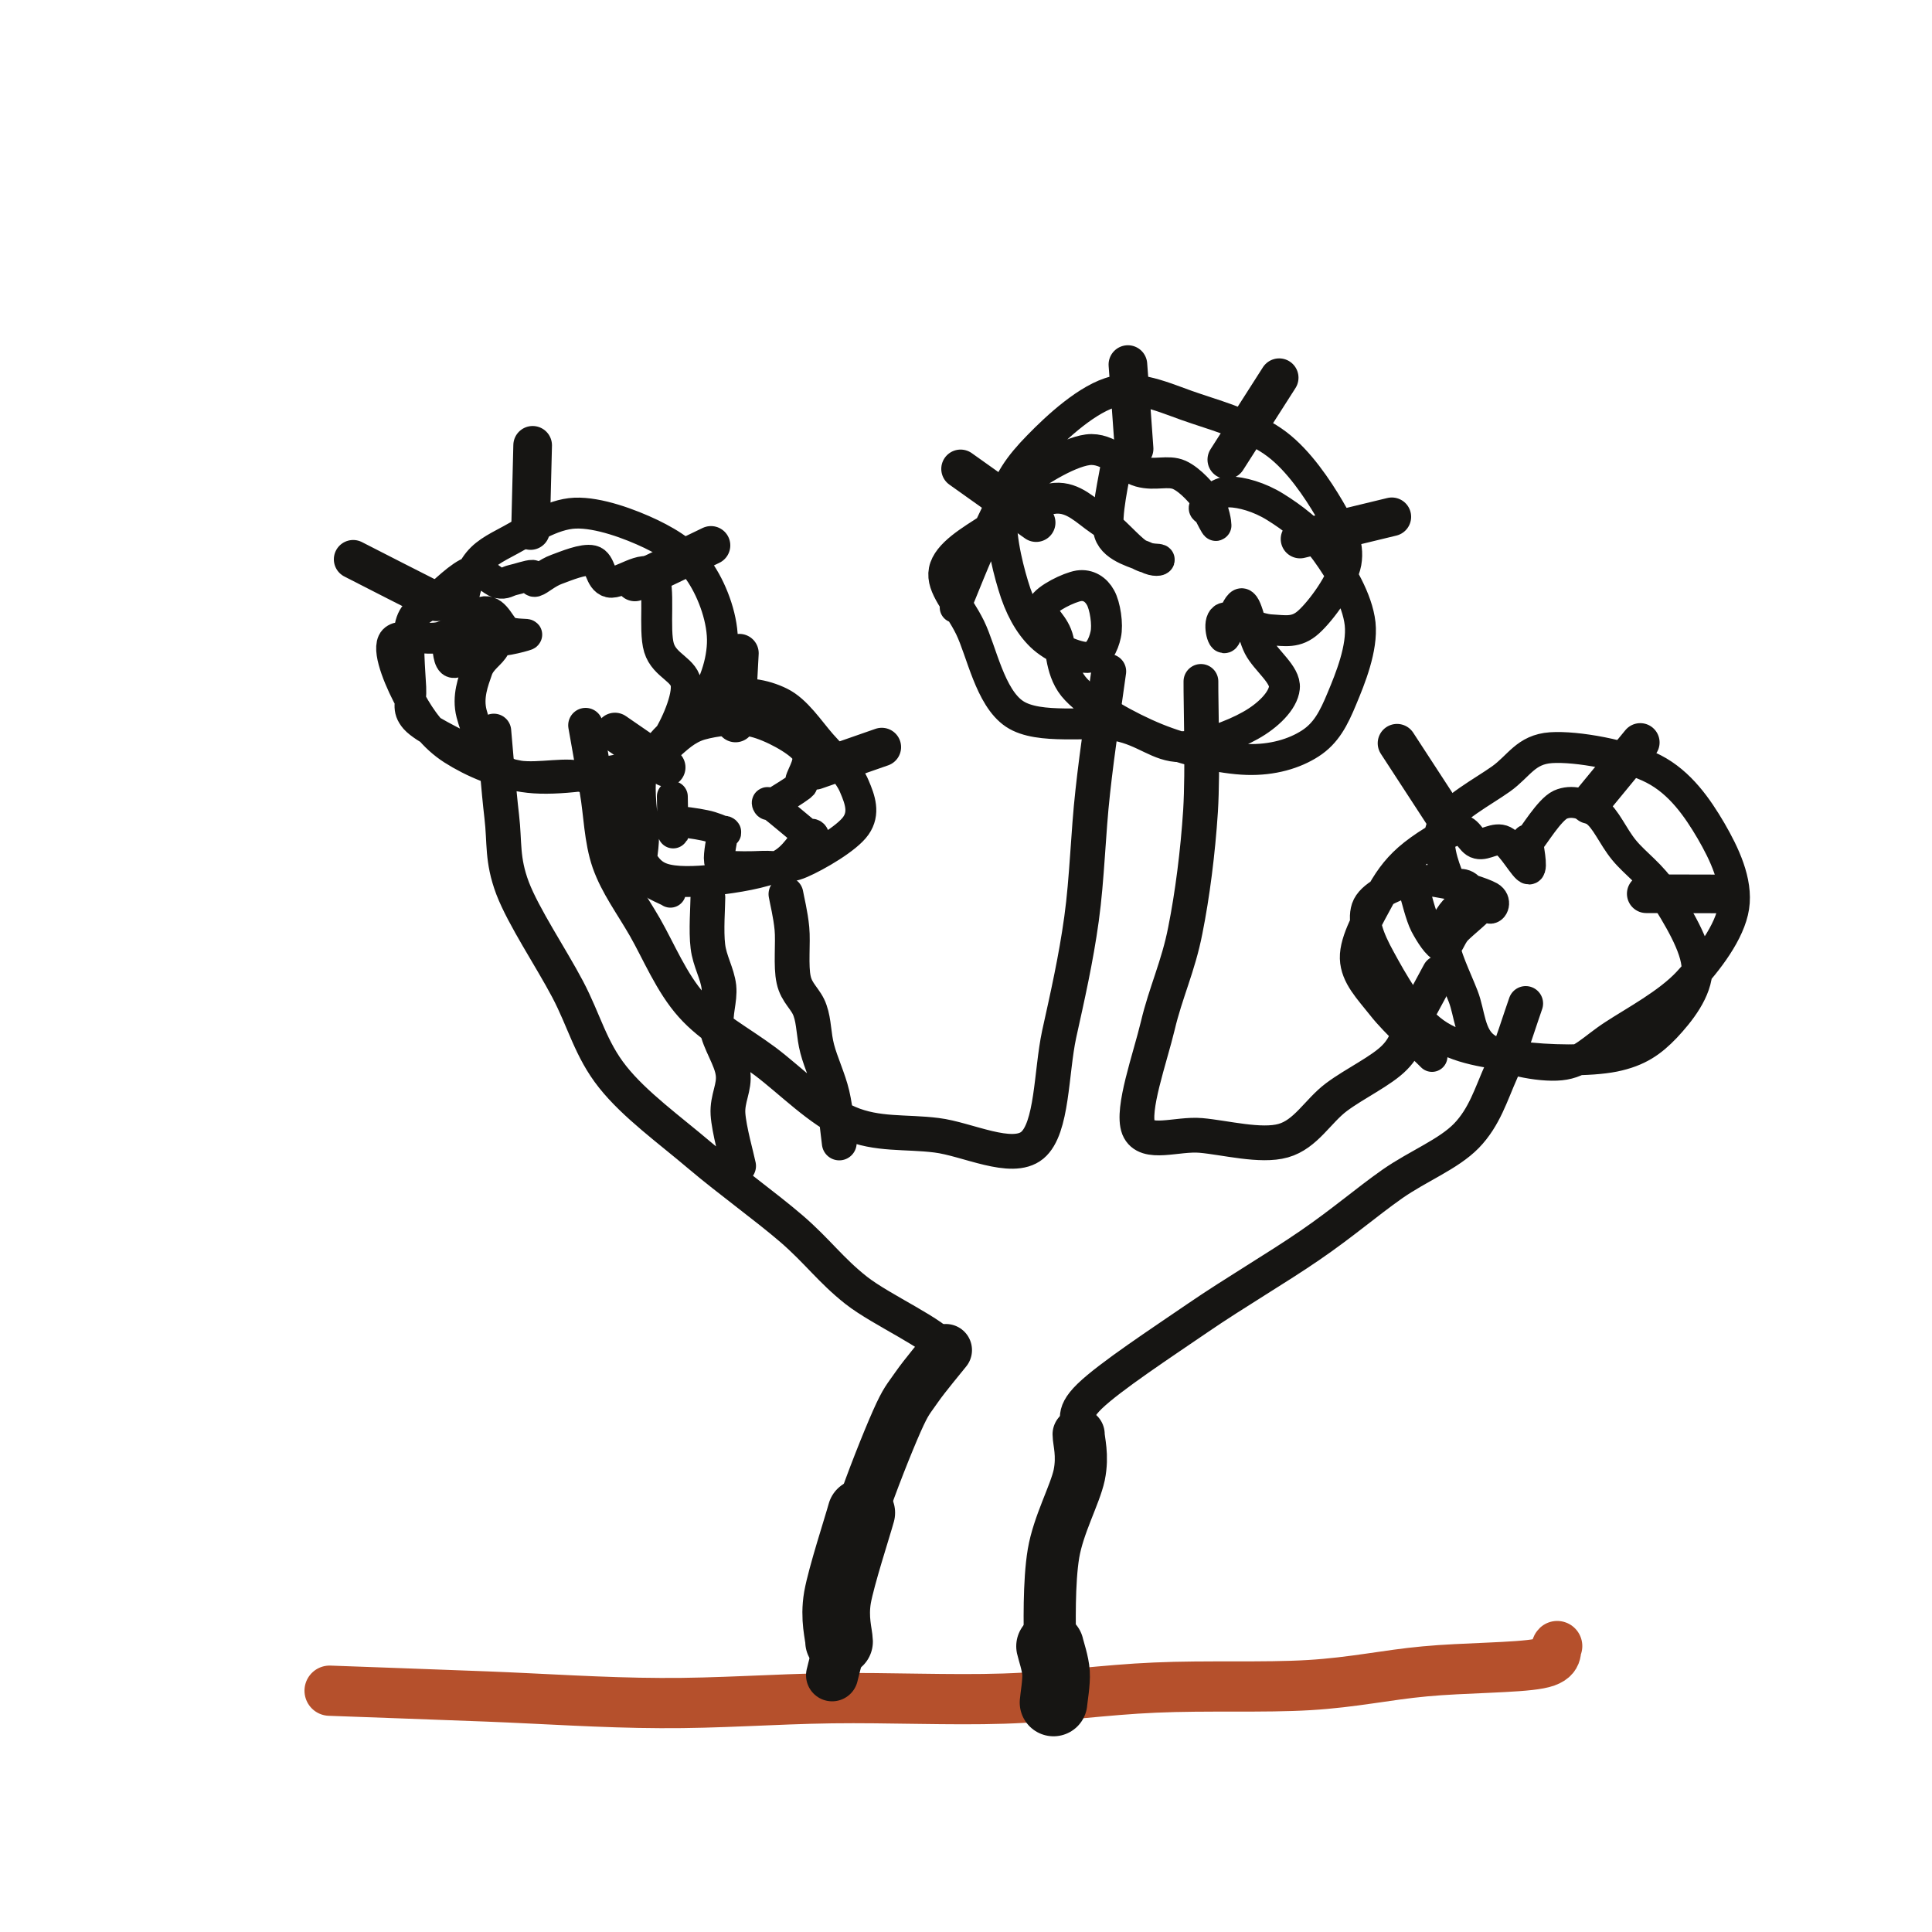
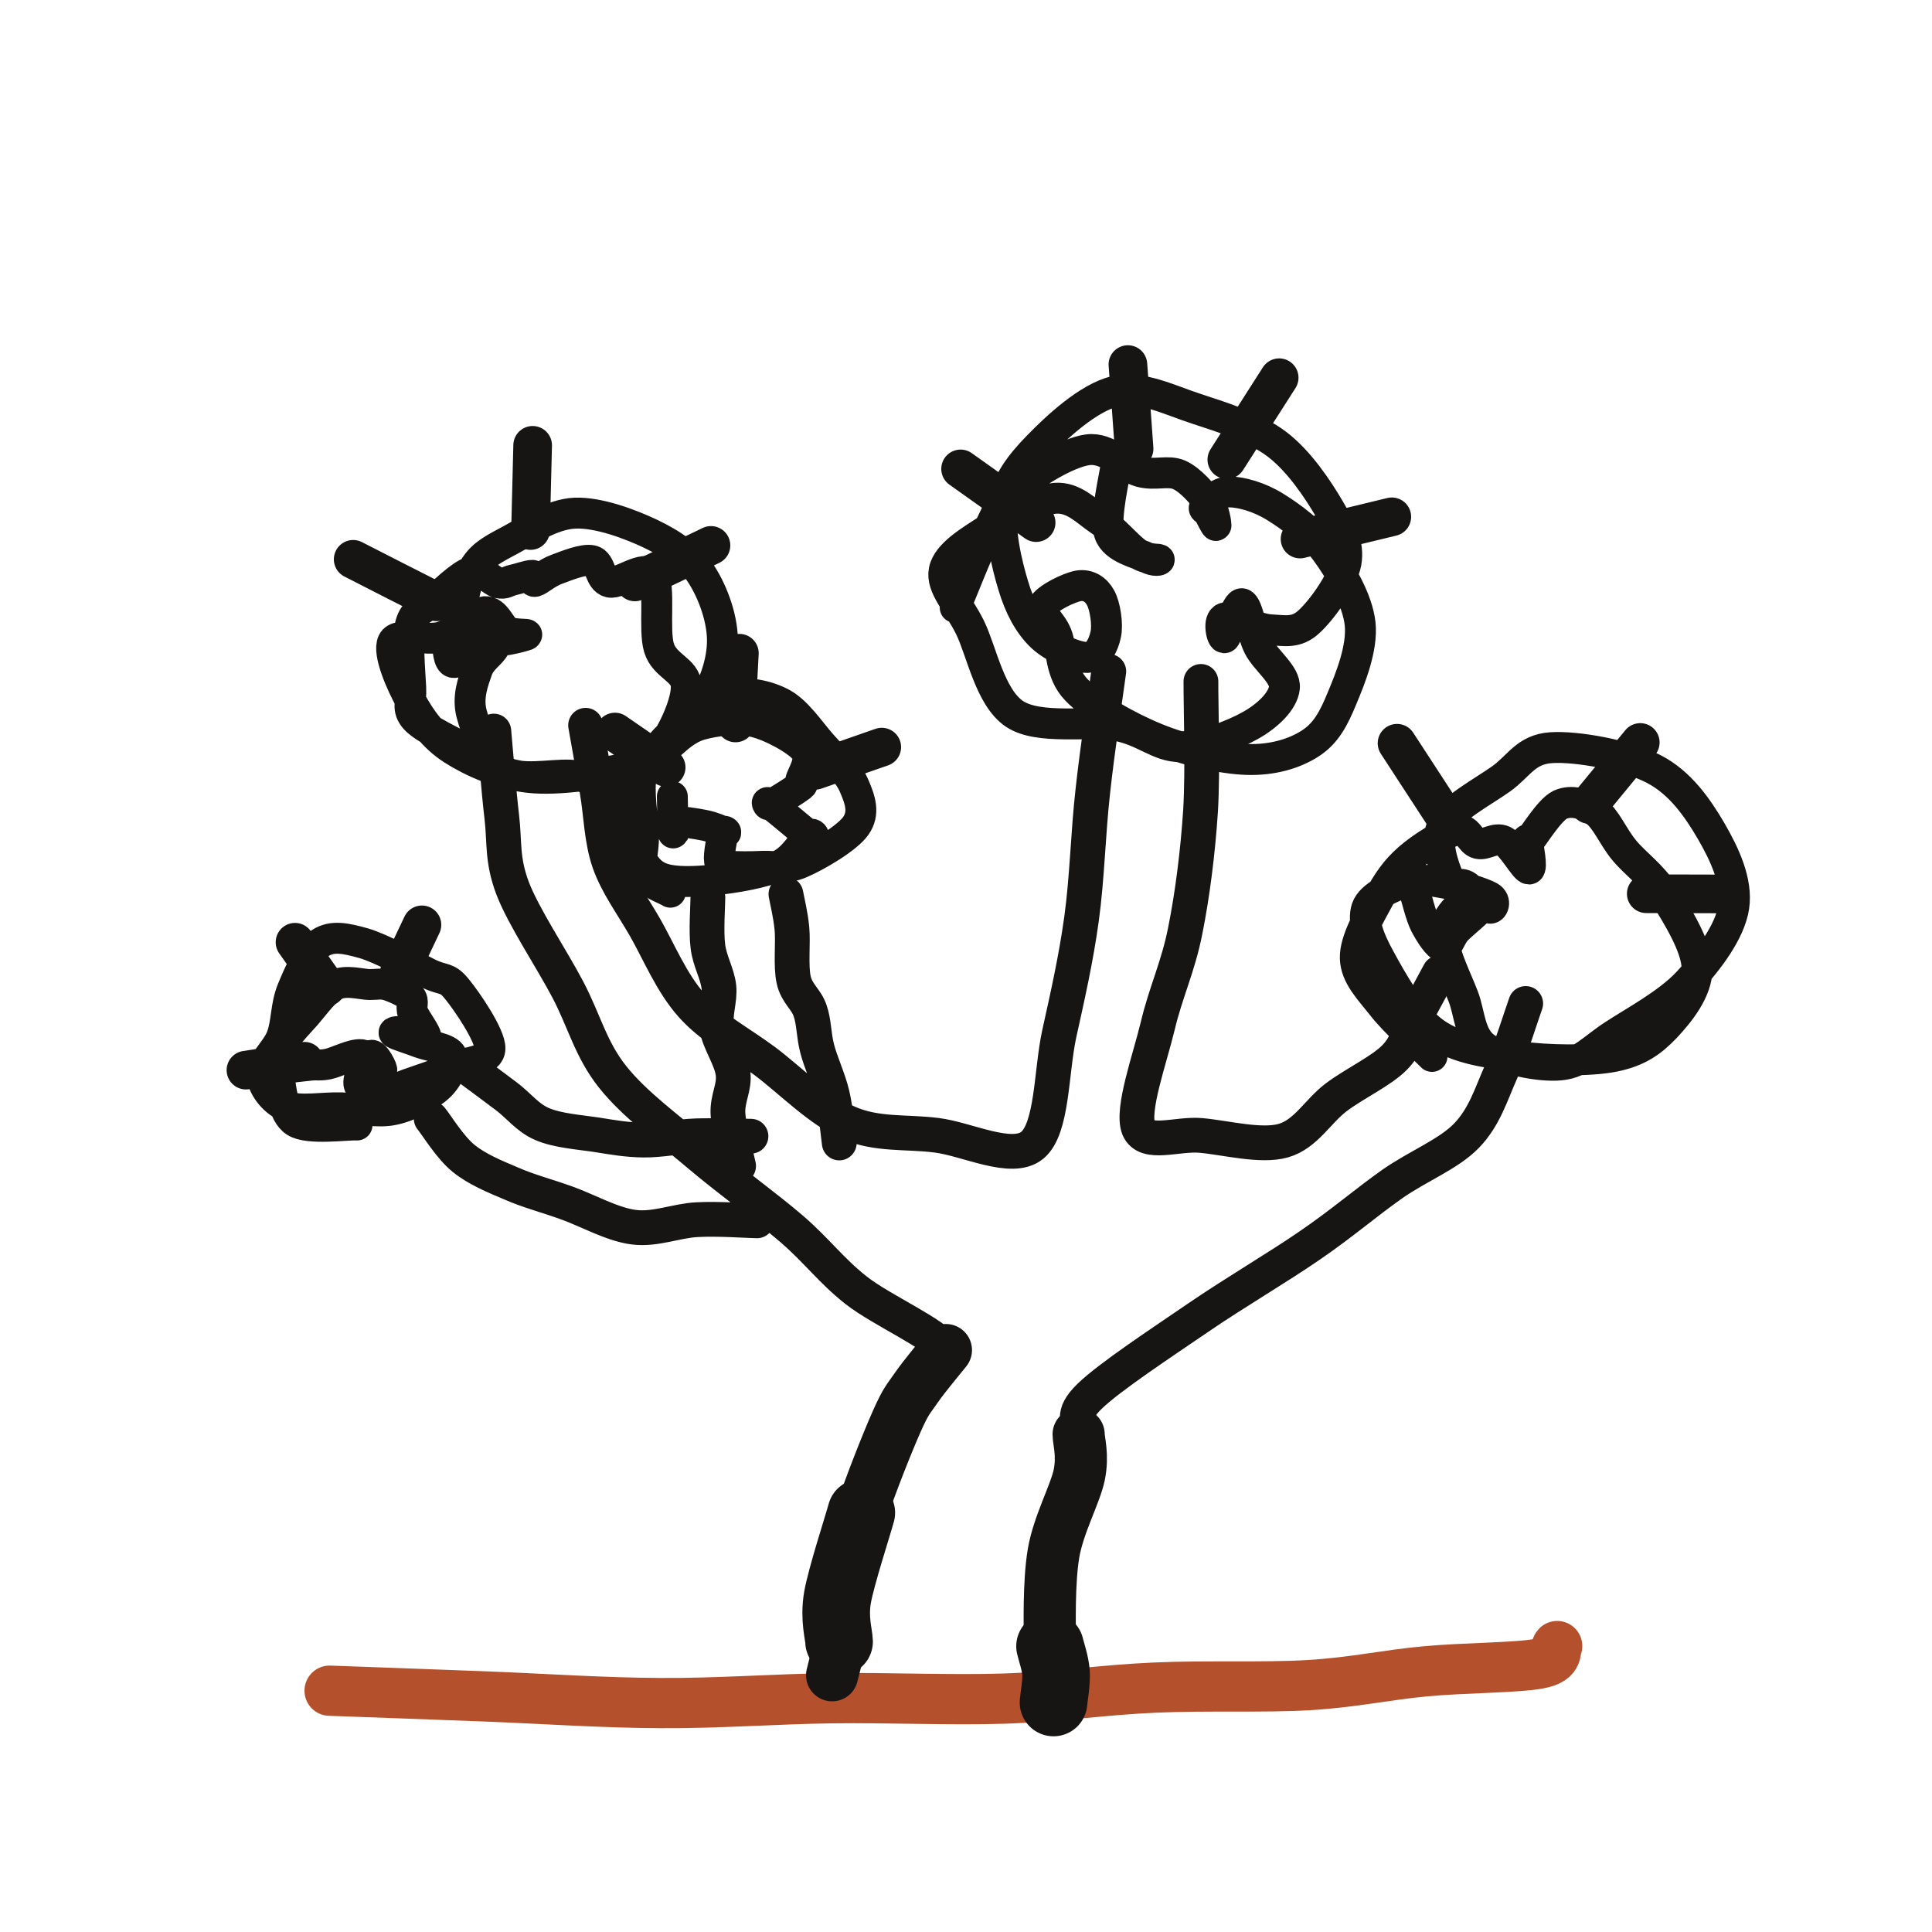
<svg xmlns="http://www.w3.org/2000/svg" viewBox="0 0 100 100" width="100" height="100">
  <g fill="none" stroke="#161513" stroke-linecap="round" stroke-linejoin="round">
    <path d="M17.06 87.51C18.42 87.56 22.35 87.7 25.2 87.81C28.06 87.92 31.22 88.14 34.19 88.15C37.17 88.17 40.09 87.94 43.05 87.9C46.01 87.86 49.17 88.01 51.96 87.92C54.75 87.83 57.15 87.46 59.78 87.35C62.42 87.23 65.43 87.36 67.76 87.22C70.08 87.08 71.77 86.69 73.75 86.51C75.74 86.32 78.52 86.33 79.66 86.11C80.8 85.9 80.44 85.35 80.6 85.2" stroke="#b5502c" stroke-width="2.6" />
-     <path d="M43.07 86.71C43.13 86.42 43.38 85.64 43.43 84.97C43.48 84.3 43.16 83.79 43.35 82.68C43.55 81.57 44.07 79.82 44.58 78.3C45.09 76.78 45.94 74.64 46.42 73.56C46.9 72.48 47.02 72.42 47.44 71.81C47.87 71.19 49.49 70.72 48.96 69.88C48.44 69.04 45.65 67.83 44.32 66.79C42.99 65.74 42.33 64.78 40.98 63.61C39.63 62.45 37.76 61.11 36.21 59.8C34.67 58.49 32.85 57.18 31.71 55.74C30.57 54.31 30.24 52.83 29.38 51.2C28.52 49.57 27.1 47.46 26.53 45.97C25.97 44.48 26.13 43.62 25.97 42.26C25.81 40.91 25.63 38.58 25.56 37.84M78.97 51.94C78.75 52.54 78.2 54.35 77.69 55.49C77.18 56.63 76.84 57.82 75.9 58.79C74.96 59.75 73.42 60.34 72.07 61.28C70.72 62.23 69.48 63.31 67.8 64.46C66.13 65.61 63.92 66.9 62.02 68.2C60.12 69.5 57.43 71.27 56.4 72.27C55.36 73.28 55.92 73.56 55.83 74.24C55.74 74.91 56.07 75.32 55.86 76.35C55.64 77.37 54.78 78.92 54.53 80.4C54.28 81.88 54.33 84.18 54.35 85.21C54.38 86.24 54.63 86.1 54.66 86.59C54.69 87.07 54.55 87.86 54.53 88.12M30.31 37.54C30.41 38.11 30.7 39.73 30.9 40.91C31.11 42.09 31.12 43.45 31.53 44.63C31.95 45.81 32.67 46.76 33.38 47.99C34.09 49.23 34.76 50.88 35.8 52.04C36.83 53.2 38.25 53.93 39.61 54.94C40.96 55.96 42.44 57.49 43.92 58.12C45.4 58.76 46.89 58.56 48.47 58.76C50.05 58.95 52.37 60.15 53.43 59.28C54.48 58.41 54.4 55.5 54.82 53.54C55.25 51.59 55.69 49.66 55.98 47.56C56.27 45.47 56.32 43.12 56.56 40.99C56.79 38.85 57.25 35.79 57.39 34.75M62.16 35.27C62.15 36.38 62.27 39.82 62.14 41.97C62 44.12 61.72 46.31 61.35 48.16C60.99 50.01 60.33 51.38 59.93 53.08C59.52 54.79 58.56 57.44 58.93 58.39C59.31 59.33 60.92 58.66 62.16 58.77C63.41 58.88 65.26 59.37 66.42 59.04C67.59 58.71 68.21 57.51 69.17 56.79C70.13 56.07 71.51 55.43 72.19 54.73C72.88 54.03 72.9 53.34 73.28 52.61C73.67 51.88 74.3 50.73 74.5 50.35M38.23 60.35C38.14 59.9 37.73 58.46 37.68 57.66C37.63 56.85 38.04 56.29 37.94 55.55C37.85 54.8 37.22 53.94 37.1 53.19C36.98 52.45 37.28 51.78 37.21 51.08C37.13 50.38 36.73 49.75 36.64 48.98C36.54 48.21 36.64 46.87 36.64 46.45M43.44 59.16C43.38 58.74 43.27 57.47 43.08 56.66C42.89 55.85 42.49 55.02 42.3 54.29C42.11 53.57 42.14 52.9 41.93 52.31C41.73 51.71 41.23 51.42 41.08 50.71C40.92 50.01 41.06 48.79 40.99 48.06C40.92 47.32 40.73 46.58 40.68 46.28" stroke-width="1.8" />
+     <path d="M43.07 86.71C43.13 86.42 43.38 85.64 43.43 84.97C43.48 84.3 43.16 83.79 43.35 82.68C43.55 81.57 44.07 79.82 44.58 78.3C45.09 76.78 45.94 74.64 46.42 73.56C46.9 72.48 47.02 72.42 47.44 71.81C47.87 71.19 49.49 70.72 48.96 69.88C48.44 69.04 45.65 67.83 44.32 66.79C42.99 65.74 42.33 64.78 40.98 63.61C39.63 62.45 37.76 61.11 36.21 59.8C34.67 58.49 32.85 57.18 31.71 55.74C30.57 54.31 30.24 52.83 29.38 51.2C28.52 49.57 27.1 47.46 26.53 45.97C25.97 44.48 26.13 43.62 25.97 42.26C25.81 40.91 25.63 38.58 25.56 37.84M78.97 51.94C78.75 52.54 78.2 54.35 77.69 55.49C77.18 56.63 76.84 57.82 75.9 58.79C74.96 59.75 73.42 60.34 72.07 61.28C70.72 62.23 69.48 63.31 67.8 64.46C66.13 65.61 63.92 66.9 62.02 68.2C60.12 69.5 57.43 71.27 56.4 72.27C55.36 73.28 55.92 73.56 55.83 74.24C55.74 74.91 56.07 75.32 55.86 76.35C55.64 77.37 54.78 78.92 54.53 80.4C54.28 81.88 54.33 84.18 54.35 85.21C54.38 86.24 54.63 86.1 54.66 86.59C54.69 87.07 54.55 87.86 54.53 88.12M30.31 37.54C30.41 38.11 30.7 39.73 30.9 40.91C31.11 42.09 31.12 43.45 31.53 44.63C31.95 45.81 32.67 46.76 33.38 47.99C34.09 49.23 34.76 50.88 35.8 52.04C36.83 53.2 38.25 53.93 39.61 54.94C40.96 55.96 42.44 57.49 43.92 58.12C45.4 58.76 46.89 58.56 48.47 58.76C50.05 58.95 52.37 60.15 53.43 59.28C54.48 58.41 54.4 55.5 54.82 53.54C55.25 51.59 55.69 49.66 55.98 47.56C56.27 45.47 56.32 43.12 56.56 40.99C56.79 38.85 57.25 35.79 57.39 34.75M62.16 35.27C62.15 36.38 62.27 39.82 62.14 41.97C62 44.12 61.72 46.31 61.35 48.16C60.99 50.01 60.33 51.38 59.93 53.08C59.52 54.79 58.56 57.44 58.93 58.39C59.31 59.33 60.92 58.66 62.16 58.77C63.41 58.88 65.26 59.37 66.42 59.04C67.59 58.71 68.21 57.51 69.17 56.79C70.13 56.07 71.51 55.43 72.19 54.73C72.88 54.03 72.9 53.34 73.28 52.61C73.67 51.88 74.3 50.73 74.5 50.35M38.23 60.35C38.14 59.9 37.73 58.46 37.68 57.66C37.63 56.85 38.04 56.29 37.94 55.55C37.85 54.8 37.22 53.94 37.1 53.19C36.98 52.45 37.28 51.78 37.21 51.08C37.13 50.38 36.73 49.75 36.64 48.98C36.54 48.21 36.64 46.87 36.64 46.45M43.44 59.16C43.38 58.74 43.27 57.47 43.08 56.66C42.89 55.85 42.49 55.02 42.3 54.29C42.11 53.57 42.14 52.9 41.93 52.31C41.73 51.71 41.23 51.42 41.08 50.71C40.92 50.01 41.06 48.79 40.99 48.06C40.92 47.32 40.73 46.58 40.68 46.28M39.18 63.19C38.66 63.18 37.14 63.07 36.08 63.13C35.02 63.18 33.93 63.66 32.81 63.52C31.69 63.38 30.41 62.65 29.35 62.27C28.3 61.89 27.38 61.66 26.49 61.27C25.59 60.89 24.69 60.52 24 59.96C23.3 59.4 22.6 58.24 22.32 57.9M38.87 58.81C38.4 58.81 36.98 58.76 36.05 58.79C35.12 58.82 34.18 59.02 33.31 59.01C32.45 59 31.72 58.87 30.85 58.73C29.97 58.6 28.84 58.52 28.06 58.18C27.29 57.85 26.86 57.23 26.19 56.73C25.52 56.22 24.4 55.4 24.04 55.13" stroke-width="1.8" />
    <path d="M43.07 86.71C43.13 86.42 43.38 85.64 43.43 84.97C43.48 84.3 43.16 83.79 43.35 82.68C43.55 81.57 44.07 79.82 44.58 78.3C45.09 76.78 45.94 74.64 46.42 73.56C46.9 72.48 47.02 72.42 47.44 71.81C47.87 71.19 48.71 70.2 48.96 69.88M55.83 74.24C55.83 74.59 56.07 75.32 55.86 76.35C55.64 77.37 54.78 78.92 54.53 80.4C54.28 81.88 54.33 84.18 54.35 85.21C54.38 86.24 54.63 86.1 54.66 86.59C54.69 87.07 54.55 87.86 54.53 88.12" stroke-width="2.7" />
    <path d="M43.43 84.97C43.42 84.59 43.16 83.79 43.35 82.68C43.55 81.57 44.38 79.03 44.58 78.3M54.35 85.21C54.4 85.44 54.63 86.1 54.66 86.59C54.69 87.07 54.55 87.86 54.53 88.12" stroke-width="3.5" />
-     <path d="M24 38.72C23.58 38.47 21.95 37.72 21.49 37.2C21.04 36.68 21.3 36.4 21.26 35.59C21.22 34.77 21.06 33.06 21.25 32.32C21.45 31.58 21.88 31.59 22.4 31.14C22.93 30.68 23.85 29.75 24.41 29.59C24.98 29.43 25.44 30.1 25.8 30.17C26.15 30.24 26.25 30.09 26.55 30.02C26.84 29.96 27.37 29.77 27.56 29.78C27.75 29.8 27.49 30.14 27.7 30.09C27.91 30.03 28.31 29.65 28.81 29.47C29.3 29.29 30.2 28.91 30.65 29.02C31.11 29.13 31.03 30 31.55 30.13C32.07 30.25 33.35 29.18 33.78 29.75C34.2 30.32 33.82 32.58 34.11 33.53C34.4 34.49 35.49 34.66 35.52 35.5C35.56 36.34 34.85 37.87 34.32 38.58C33.79 39.29 33.5 39.48 32.34 39.76C31.19 40.04 28.87 40.41 27.38 40.24C25.9 40.08 24.45 39.44 23.43 38.79C22.42 38.14 21.79 37.24 21.28 36.32C20.76 35.39 20.06 33.79 20.33 33.23C20.59 32.67 22.07 33.22 22.87 32.96C23.66 32.69 24.53 31.71 25.1 31.66C25.66 31.62 25.9 32.48 26.25 32.68C26.61 32.88 27.42 32.79 27.24 32.87C27.06 32.94 25.7 33.32 25.15 33.13C24.61 32.93 24.05 32.34 23.96 31.7C23.87 31.06 24.18 29.93 24.6 29.31C25.01 28.68 25.58 28.4 26.44 27.94C27.3 27.48 28.55 26.61 29.76 26.56C30.97 26.51 32.61 27.12 33.7 27.64C34.79 28.17 35.68 28.76 36.29 29.71C36.91 30.66 37.44 32.11 37.39 33.32C37.34 34.53 36.85 35.81 36 36.95C35.16 38.09 33.42 39.65 32.33 40.17C31.25 40.7 30.54 40.17 29.5 40.12C28.45 40.08 26.92 40.44 26.08 39.91C25.23 39.38 24.64 37.81 24.41 36.94C24.18 36.06 24.5 35.26 24.7 34.68C24.89 34.11 25.44 33.83 25.6 33.47C25.76 33.12 25.79 32.54 25.65 32.56C25.52 32.58 25.14 33.31 24.78 33.6C24.41 33.89 23.74 34.32 23.47 34.29C23.2 34.26 23.2 33.55 23.16 33.42C23.11 33.29 23.19 33.51 23.19 33.53M49.44 31.44C49.72 30.8 50.56 28.62 51.08 27.59C51.61 26.56 51.73 25.98 52.6 25.26C53.47 24.54 55.23 23.42 56.3 23.28C57.37 23.14 58.21 24.19 59 24.41C59.79 24.63 60.45 24.32 61.04 24.58C61.63 24.85 62.24 25.57 62.56 26.01C62.87 26.44 62.94 27.11 62.94 27.19C62.94 27.28 62.65 26.69 62.56 26.52C62.47 26.36 62.21 26.37 62.39 26.2C62.57 26.02 63.04 25.45 63.64 25.46C64.25 25.47 65.18 25.72 66.01 26.24C66.85 26.76 67.92 27.55 68.65 28.56C69.38 29.57 70.26 31.02 70.4 32.29C70.53 33.55 69.89 35.12 69.46 36.15C69.03 37.19 68.64 37.95 67.82 38.48C67 39.01 65.87 39.35 64.55 39.31C63.22 39.27 61.31 38.82 59.84 38.22C58.37 37.62 56.56 36.6 55.71 35.7C54.85 34.81 54.98 33.57 54.69 32.85C54.4 32.13 53.78 31.81 53.97 31.39C54.16 30.97 55.34 30.4 55.84 30.32C56.33 30.25 56.73 30.51 56.96 30.93C57.2 31.35 57.35 32.33 57.23 32.85C57.12 33.36 56.83 34.01 56.28 34.03C55.72 34.04 54.53 33.54 53.89 32.92C53.25 32.3 52.77 31.41 52.44 30.29C52.1 29.17 51.68 27.38 51.89 26.18C52.11 24.98 52.77 24.08 53.74 23.09C54.7 22.1 56.34 20.58 57.7 20.26C59.07 19.94 60.53 20.71 61.93 21.16C63.33 21.62 64.94 22.12 66.09 22.99C67.23 23.85 68.2 25.31 68.8 26.33C69.39 27.35 69.84 28.14 69.67 29.12C69.49 30.1 68.38 31.62 67.73 32.2C67.09 32.78 66.52 32.64 65.79 32.6C65.07 32.57 63.81 31.92 63.41 31.98C63.01 32.05 63.25 33.12 63.39 33C63.54 32.87 64 31.17 64.29 31.25C64.58 31.33 64.78 32.74 65.15 33.47C65.52 34.19 66.55 34.92 66.48 35.6C66.41 36.28 65.62 37.05 64.72 37.55C63.82 38.06 62.26 38.65 61.11 38.65C59.96 38.65 59.26 37.84 57.83 37.56C56.4 37.28 53.78 37.8 52.51 36.95C51.24 36.1 50.81 33.71 50.21 32.48C49.6 31.24 48.7 30.38 48.87 29.53C49.04 28.67 50.27 27.97 51.22 27.35C52.18 26.73 53.67 25.86 54.62 25.79C55.57 25.72 56.22 26.45 56.93 26.93C57.64 27.4 58.37 28.31 58.88 28.65C59.39 28.99 59.91 28.92 59.99 28.96C60.07 28.99 59.78 29.09 59.35 28.86C58.92 28.63 57.68 28.4 57.42 27.59C57.16 26.78 57.72 24.59 57.78 23.99M74.12 54.68C73.69 54.24 72.21 52.91 71.55 52.06C70.88 51.21 70.18 50.52 70.15 49.6C70.12 48.67 70.9 47.37 71.36 46.51C71.82 45.65 72.24 45.04 72.91 44.45C73.58 43.86 74.79 43.1 75.39 42.96C75.99 42.83 76.09 43.57 76.5 43.66C76.9 43.76 77.39 43.31 77.83 43.53C78.27 43.74 78.93 44.98 79.14 44.98C79.34 44.98 79.08 43.76 79.07 43.52C79.07 43.29 78.83 43.89 79.11 43.58C79.39 43.27 80.19 41.92 80.76 41.65C81.34 41.39 82.03 41.59 82.58 41.99C83.13 42.38 83.47 43.28 84.06 44C84.65 44.72 85.51 45.28 86.14 46.3C86.77 47.32 87.83 48.98 87.84 50.12C87.85 51.27 86.92 52.41 86.21 53.17C85.49 53.92 84.81 54.42 83.54 54.68C82.28 54.93 80.14 54.9 78.6 54.69C77.05 54.49 75.45 54.31 74.26 53.46C73.06 52.62 72.02 50.72 71.43 49.64C70.84 48.57 70.52 47.69 70.74 47.02C70.96 46.36 72.08 45.88 72.77 45.66C73.46 45.45 74.16 45.6 74.88 45.73C75.6 45.86 76.73 46.21 77.1 46.42C77.47 46.63 77.28 47.09 77.08 47C76.89 46.91 76.28 46.14 75.93 45.88C75.58 45.62 75.18 45.97 74.97 45.44C74.76 44.91 74.22 43.55 74.68 42.69C75.13 41.84 76.76 40.98 77.69 40.32C78.63 39.65 78.97 38.79 80.28 38.7C81.6 38.61 84.21 39.08 85.59 39.8C86.97 40.51 87.86 41.81 88.56 43C89.25 44.19 89.94 45.63 89.74 46.94C89.54 48.24 88.4 49.74 87.36 50.85C86.33 51.95 84.63 52.85 83.53 53.57C82.43 54.28 81.88 55.01 80.77 55.12C79.67 55.23 77.73 54.82 76.89 54.23C76.05 53.64 76.09 52.48 75.73 51.56C75.37 50.63 74.77 49.44 74.72 48.68C74.67 47.92 75.08 47.32 75.41 47.01C75.74 46.71 76.71 46.66 76.7 46.85C76.7 47.03 75.72 47.78 75.38 48.14C75.05 48.5 74.96 49.06 74.69 49.01C74.42 48.96 74.02 48.32 73.77 47.85C73.53 47.38 73.32 46.46 73.23 46.19M34.7 46.18C34.47 46.02 33.52 45.72 33.29 45.23C33.06 44.74 33.32 44.1 33.31 43.25C33.29 42.4 33.01 40.88 33.21 40.12C33.42 39.35 34.02 39.09 34.53 38.66C35.04 38.22 35.51 37.73 36.26 37.51C37.01 37.3 38.14 37.15 39.05 37.36C39.95 37.58 41.28 38.31 41.68 38.82C42.08 39.33 41.49 40.11 41.44 40.42C41.4 40.73 41.65 40.5 41.43 40.69C41.2 40.87 40.37 41.39 40.09 41.55C39.82 41.71 39.8 41.63 39.77 41.65C39.75 41.67 39.58 41.38 39.93 41.66C40.29 41.93 41.6 43.04 41.92 43.3C42.25 43.57 42.14 42.99 41.87 43.24C41.6 43.49 41.14 44.42 40.33 44.8C39.52 45.19 38.01 45.43 37 45.54C35.99 45.65 34.93 45.69 34.27 45.46C33.6 45.23 33.33 44.72 33.01 44.16C32.68 43.6 32.29 42.73 32.32 42.08C32.35 41.43 32.83 40.92 33.2 40.26C33.57 39.61 33.84 38.86 34.56 38.16C35.28 37.46 36.55 36.36 37.52 36.06C38.49 35.76 39.55 35.95 40.38 36.36C41.22 36.77 41.88 37.8 42.52 38.53C43.16 39.25 43.93 39.99 44.22 40.7C44.52 41.4 44.76 42.08 44.3 42.74C43.84 43.4 42.27 44.31 41.46 44.66C40.66 45.01 40.11 44.81 39.48 44.84C38.86 44.87 38.09 44.87 37.71 44.83C37.34 44.78 37.29 44.83 37.24 44.55C37.19 44.26 37.37 43.38 37.42 43.13C37.46 42.89 37.67 43.15 37.51 43.08C37.36 43.01 36.89 42.8 36.47 42.72C36.04 42.63 35.24 42.5 34.97 42.56C34.7 42.62 34.88 43.32 34.85 43.09C34.82 42.87 34.81 41.54 34.8 41.23" stroke-width="1.6" />
-     <path d="M22.6 31.15C21.88 30.79 19 29.32 18.28 28.95M27.46 27.46C27.48 26.73 27.55 23.79 27.57 23.05M32.86 30.12C33.52 29.81 36.14 28.55 36.8 28.23M53.63 27.05C52.98 26.59 50.37 24.73 49.72 24.27M58.7 23.23C58.65 22.5 58.44 19.59 58.38 18.87M63.5 23.79C63.95 23.09 65.76 20.25 66.21 19.55M67.29 27.9C68.08 27.71 71.25 26.94 72.04 26.75M74.72 42.17C74.32 41.55 72.71 39.09 72.31 38.47M82.26 41.64C82.7 41.1 84.46 38.97 84.9 38.43M85.21 46.26C85.91 46.26 88.7 46.27 89.39 46.27M34.48 39.72C34.04 39.41 32.28 38.2 31.83 37.89M38.07 37.42C38.11 36.82 38.24 34.41 38.27 33.81M42.2 39.87C42.77 39.67 45.06 38.87 45.64 38.67" stroke-width="2" />
+     <path d="M24 38.72C23.58 38.47 21.95 37.72 21.49 37.2C21.04 36.68 21.3 36.4 21.26 35.59C21.22 34.77 21.06 33.06 21.25 32.32C21.45 31.58 21.88 31.59 22.4 31.14C22.93 30.68 23.85 29.75 24.41 29.59C24.98 29.43 25.44 30.1 25.8 30.17C26.15 30.24 26.25 30.09 26.55 30.02C26.84 29.96 27.37 29.77 27.56 29.78C27.75 29.8 27.49 30.14 27.7 30.09C27.91 30.03 28.31 29.65 28.81 29.47C29.3 29.29 30.2 28.91 30.65 29.02C31.11 29.13 31.03 30 31.55 30.13C32.07 30.25 33.35 29.18 33.78 29.75C34.2 30.32 33.82 32.58 34.11 33.53C34.4 34.49 35.49 34.66 35.52 35.5C35.56 36.34 34.85 37.87 34.32 38.58C33.79 39.29 33.5 39.48 32.34 39.76C31.19 40.04 28.87 40.41 27.38 40.24C25.9 40.08 24.45 39.44 23.43 38.79C22.42 38.14 21.79 37.24 21.28 36.32C20.76 35.39 20.06 33.79 20.33 33.23C20.59 32.67 22.07 33.22 22.87 32.96C23.66 32.69 24.53 31.71 25.1 31.66C25.66 31.62 25.9 32.48 26.25 32.68C26.61 32.88 27.42 32.79 27.24 32.87C27.06 32.94 25.7 33.32 25.15 33.13C24.61 32.93 24.05 32.34 23.96 31.7C23.87 31.06 24.18 29.93 24.6 29.31C25.01 28.68 25.58 28.4 26.44 27.94C27.3 27.48 28.55 26.61 29.76 26.56C30.97 26.51 32.61 27.12 33.7 27.64C34.79 28.17 35.68 28.76 36.29 29.71C36.91 30.66 37.44 32.11 37.39 33.32C37.34 34.53 36.85 35.81 36 36.95C35.16 38.09 33.42 39.65 32.33 40.17C31.25 40.7 30.54 40.17 29.5 40.12C28.45 40.08 26.92 40.44 26.08 39.91C25.23 39.38 24.64 37.81 24.41 36.94C24.18 36.06 24.5 35.26 24.7 34.68C24.89 34.11 25.44 33.83 25.6 33.47C25.76 33.12 25.79 32.54 25.65 32.56C25.52 32.58 25.14 33.31 24.78 33.6C24.41 33.89 23.74 34.32 23.47 34.29C23.2 34.26 23.2 33.55 23.16 33.42C23.11 33.29 23.19 33.51 23.19 33.53M49.44 31.44C49.72 30.8 50.56 28.62 51.08 27.59C51.61 26.56 51.73 25.98 52.6 25.26C53.47 24.54 55.23 23.42 56.3 23.28C57.37 23.14 58.21 24.19 59 24.41C59.79 24.63 60.45 24.32 61.04 24.58C61.63 24.85 62.24 25.57 62.56 26.01C62.87 26.44 62.94 27.11 62.94 27.19C62.94 27.28 62.65 26.69 62.56 26.52C62.47 26.36 62.21 26.37 62.39 26.2C62.57 26.02 63.04 25.45 63.64 25.46C64.25 25.47 65.18 25.72 66.01 26.24C66.85 26.76 67.92 27.55 68.65 28.56C69.38 29.57 70.26 31.02 70.4 32.29C70.53 33.55 69.89 35.12 69.46 36.15C69.03 37.19 68.64 37.95 67.82 38.48C67 39.01 65.87 39.35 64.55 39.31C63.22 39.27 61.31 38.82 59.84 38.22C58.37 37.62 56.56 36.6 55.71 35.7C54.85 34.81 54.98 33.57 54.69 32.85C54.4 32.13 53.78 31.81 53.97 31.39C54.16 30.97 55.34 30.4 55.84 30.32C56.33 30.25 56.73 30.51 56.96 30.93C57.2 31.35 57.35 32.33 57.23 32.85C57.12 33.36 56.83 34.01 56.28 34.03C55.72 34.04 54.53 33.54 53.89 32.92C53.25 32.3 52.77 31.41 52.44 30.29C52.1 29.17 51.68 27.38 51.89 26.18C52.11 24.98 52.77 24.08 53.74 23.09C54.7 22.1 56.34 20.58 57.7 20.26C59.07 19.94 60.53 20.71 61.93 21.16C63.33 21.62 64.94 22.12 66.09 22.99C67.23 23.85 68.2 25.31 68.8 26.33C69.39 27.35 69.84 28.14 69.67 29.12C69.49 30.1 68.38 31.62 67.73 32.2C67.09 32.78 66.52 32.64 65.79 32.6C65.07 32.57 63.81 31.92 63.41 31.98C63.01 32.05 63.25 33.12 63.39 33C63.54 32.87 64 31.17 64.29 31.25C64.58 31.33 64.78 32.74 65.15 33.47C65.52 34.19 66.55 34.92 66.48 35.6C66.41 36.28 65.62 37.05 64.72 37.55C63.82 38.06 62.26 38.65 61.11 38.65C59.96 38.65 59.26 37.84 57.83 37.56C56.4 37.28 53.78 37.8 52.51 36.95C51.24 36.1 50.81 33.71 50.21 32.48C49.6 31.24 48.7 30.38 48.87 29.53C49.04 28.67 50.27 27.97 51.22 27.35C52.18 26.73 53.67 25.86 54.62 25.79C55.57 25.72 56.22 26.45 56.93 26.93C57.64 27.4 58.37 28.31 58.88 28.65C59.39 28.99 59.91 28.92 59.99 28.96C60.07 28.99 59.78 29.09 59.35 28.86C58.92 28.63 57.68 28.4 57.42 27.59C57.16 26.78 57.72 24.59 57.78 23.99M74.12 54.68C73.69 54.24 72.21 52.91 71.55 52.06C70.88 51.21 70.18 50.52 70.15 49.6C70.12 48.67 70.9 47.37 71.36 46.51C71.82 45.65 72.24 45.04 72.91 44.45C73.58 43.86 74.79 43.1 75.39 42.96C75.99 42.83 76.09 43.57 76.5 43.66C76.9 43.76 77.39 43.31 77.83 43.53C78.27 43.74 78.93 44.98 79.14 44.98C79.34 44.98 79.08 43.76 79.07 43.52C79.07 43.29 78.83 43.89 79.11 43.58C79.39 43.27 80.19 41.92 80.76 41.65C81.34 41.39 82.03 41.59 82.58 41.99C83.13 42.38 83.47 43.28 84.06 44C84.65 44.72 85.51 45.28 86.14 46.3C86.77 47.32 87.83 48.98 87.84 50.12C87.85 51.27 86.92 52.41 86.21 53.17C85.49 53.92 84.81 54.42 83.54 54.68C82.28 54.93 80.14 54.9 78.6 54.69C77.05 54.49 75.45 54.31 74.26 53.46C73.06 52.62 72.02 50.72 71.43 49.64C70.84 48.57 70.52 47.69 70.74 47.02C70.96 46.36 72.08 45.88 72.77 45.66C73.46 45.45 74.16 45.6 74.88 45.73C75.6 45.86 76.73 46.21 77.1 46.42C77.47 46.63 77.28 47.09 77.08 47C76.89 46.91 76.28 46.14 75.93 45.88C75.58 45.62 75.18 45.97 74.97 45.44C74.76 44.91 74.22 43.55 74.68 42.69C75.13 41.84 76.76 40.98 77.69 40.32C78.63 39.65 78.97 38.79 80.28 38.7C81.6 38.61 84.21 39.08 85.59 39.8C86.97 40.51 87.86 41.81 88.56 43C89.25 44.19 89.94 45.63 89.74 46.94C89.54 48.24 88.4 49.74 87.36 50.85C86.33 51.95 84.63 52.85 83.53 53.57C82.43 54.28 81.88 55.01 80.77 55.12C79.67 55.23 77.73 54.82 76.89 54.23C76.05 53.64 76.09 52.48 75.73 51.56C75.37 50.63 74.77 49.44 74.72 48.68C74.67 47.92 75.08 47.32 75.41 47.01C75.74 46.71 76.71 46.66 76.7 46.85C76.7 47.03 75.72 47.78 75.38 48.14C75.05 48.5 74.96 49.06 74.69 49.01C74.42 48.96 74.02 48.32 73.77 47.85C73.53 47.38 73.32 46.46 73.23 46.19M34.7 46.18C34.47 46.02 33.52 45.72 33.29 45.23C33.06 44.74 33.32 44.1 33.31 43.25C33.29 42.4 33.01 40.88 33.21 40.12C33.42 39.35 34.02 39.09 34.53 38.66C35.04 38.22 35.51 37.73 36.26 37.51C37.01 37.3 38.14 37.15 39.05 37.36C39.95 37.58 41.28 38.31 41.68 38.82C42.08 39.33 41.49 40.11 41.44 40.42C41.4 40.73 41.65 40.5 41.43 40.69C41.2 40.87 40.37 41.39 40.09 41.55C39.82 41.71 39.8 41.63 39.77 41.65C39.75 41.67 39.58 41.38 39.93 41.66C40.29 41.93 41.6 43.04 41.92 43.3C42.25 43.57 42.14 42.99 41.87 43.24C41.6 43.49 41.14 44.42 40.33 44.8C39.52 45.19 38.01 45.43 37 45.54C35.99 45.65 34.93 45.69 34.27 45.46C33.6 45.23 33.33 44.72 33.01 44.16C32.68 43.6 32.29 42.73 32.32 42.08C32.35 41.43 32.83 40.92 33.2 40.26C33.57 39.61 33.84 38.86 34.56 38.16C35.28 37.46 36.55 36.36 37.52 36.06C38.49 35.76 39.55 35.95 40.38 36.36C41.22 36.77 41.88 37.8 42.52 38.53C43.16 39.25 43.93 39.99 44.22 40.7C44.52 41.4 44.76 42.08 44.3 42.74C43.84 43.4 42.27 44.31 41.46 44.66C40.66 45.01 40.11 44.81 39.48 44.84C38.86 44.87 38.09 44.87 37.71 44.83C37.34 44.78 37.29 44.83 37.24 44.55C37.19 44.26 37.37 43.38 37.42 43.13C37.46 42.89 37.67 43.15 37.51 43.08C37.36 43.01 36.89 42.8 36.47 42.72C36.04 42.63 35.24 42.5 34.97 42.56C34.7 42.62 34.88 43.32 34.85 43.09C34.82 42.87 34.81 41.54 34.8 41.23M18.48 58.23C17.95 58.2 15.96 58.49 15.29 58.06C14.61 57.63 14.56 56.31 14.43 55.66C14.31 55.01 14.33 54.67 14.56 54.15C14.79 53.62 15.37 53.05 15.84 52.52C16.3 51.99 16.82 51.23 17.37 50.97C17.92 50.71 18.68 50.95 19.12 50.96C19.57 50.96 19.71 50.89 20.06 50.99C20.41 51.1 21.03 51.37 21.24 51.6C21.46 51.84 21.24 52.07 21.37 52.42C21.5 52.77 22.11 53.54 22.04 53.7C21.97 53.87 21.22 53.45 20.95 53.41C20.68 53.37 20.29 53.39 20.42 53.48C20.55 53.57 21.22 53.77 21.71 53.96C22.21 54.15 23.2 54.25 23.37 54.63C23.54 55.01 23.23 55.76 22.73 56.23C22.24 56.7 21.23 57.25 20.39 57.43C19.54 57.62 18.59 57.37 17.66 57.34C16.73 57.31 15.5 57.55 14.81 57.26C14.13 56.98 13.58 56.21 13.54 55.6C13.5 55 14.33 54.37 14.59 53.64C14.85 52.92 14.79 52.06 15.12 51.25C15.45 50.45 15.97 49.22 16.58 48.81C17.2 48.41 17.88 48.56 18.82 48.82C19.75 49.09 21.37 49.99 22.18 50.39C22.98 50.78 23.11 50.53 23.64 51.18C24.17 51.82 25.38 53.6 25.36 54.27C25.34 54.95 24.23 54.93 23.52 55.24C22.81 55.55 21.68 55.91 21.1 56.12C20.52 56.33 20.44 56.5 20.02 56.51C19.6 56.51 18.73 56.47 18.59 56.16C18.46 55.84 19.01 54.76 19.2 54.63C19.39 54.51 19.84 55.41 19.75 55.4C19.67 55.39 19.16 54.65 18.7 54.59C18.24 54.54 17.43 54.98 17 55.07C16.57 55.16 16.42 55.1 16.11 55.13C15.81 55.16 15.34 55.21 15.19 55.23" stroke-width="1.6" />
+     <path d="M22.6 31.15C21.88 30.79 19 29.32 18.28 28.95M27.46 27.46C27.48 26.73 27.55 23.79 27.57 23.05M32.86 30.12C33.52 29.81 36.14 28.55 36.8 28.23M53.63 27.05C52.98 26.59 50.37 24.73 49.72 24.27M58.7 23.23C58.65 22.5 58.44 19.59 58.38 18.87M63.5 23.79C63.95 23.09 65.76 20.25 66.21 19.55M67.29 27.9C68.08 27.71 71.25 26.94 72.04 26.75M74.72 42.17C74.32 41.55 72.71 39.09 72.31 38.47M82.26 41.64C82.7 41.1 84.46 38.97 84.9 38.43M85.21 46.26C85.91 46.26 88.7 46.27 89.39 46.27M34.48 39.72C34.04 39.41 32.28 38.2 31.83 37.89M38.07 37.42C38.11 36.82 38.24 34.41 38.27 33.81M42.2 39.87C42.77 39.67 45.06 38.87 45.64 38.67M15.76 54.93C15.25 55.01 13.23 55.31 12.73 55.39M16.9 51.08C16.63 50.7 15.54 49.15 15.27 48.77M20.68 50.3C20.88 49.89 21.65 48.28 21.84 47.87" stroke-width="2" />
  </g>
</svg>
